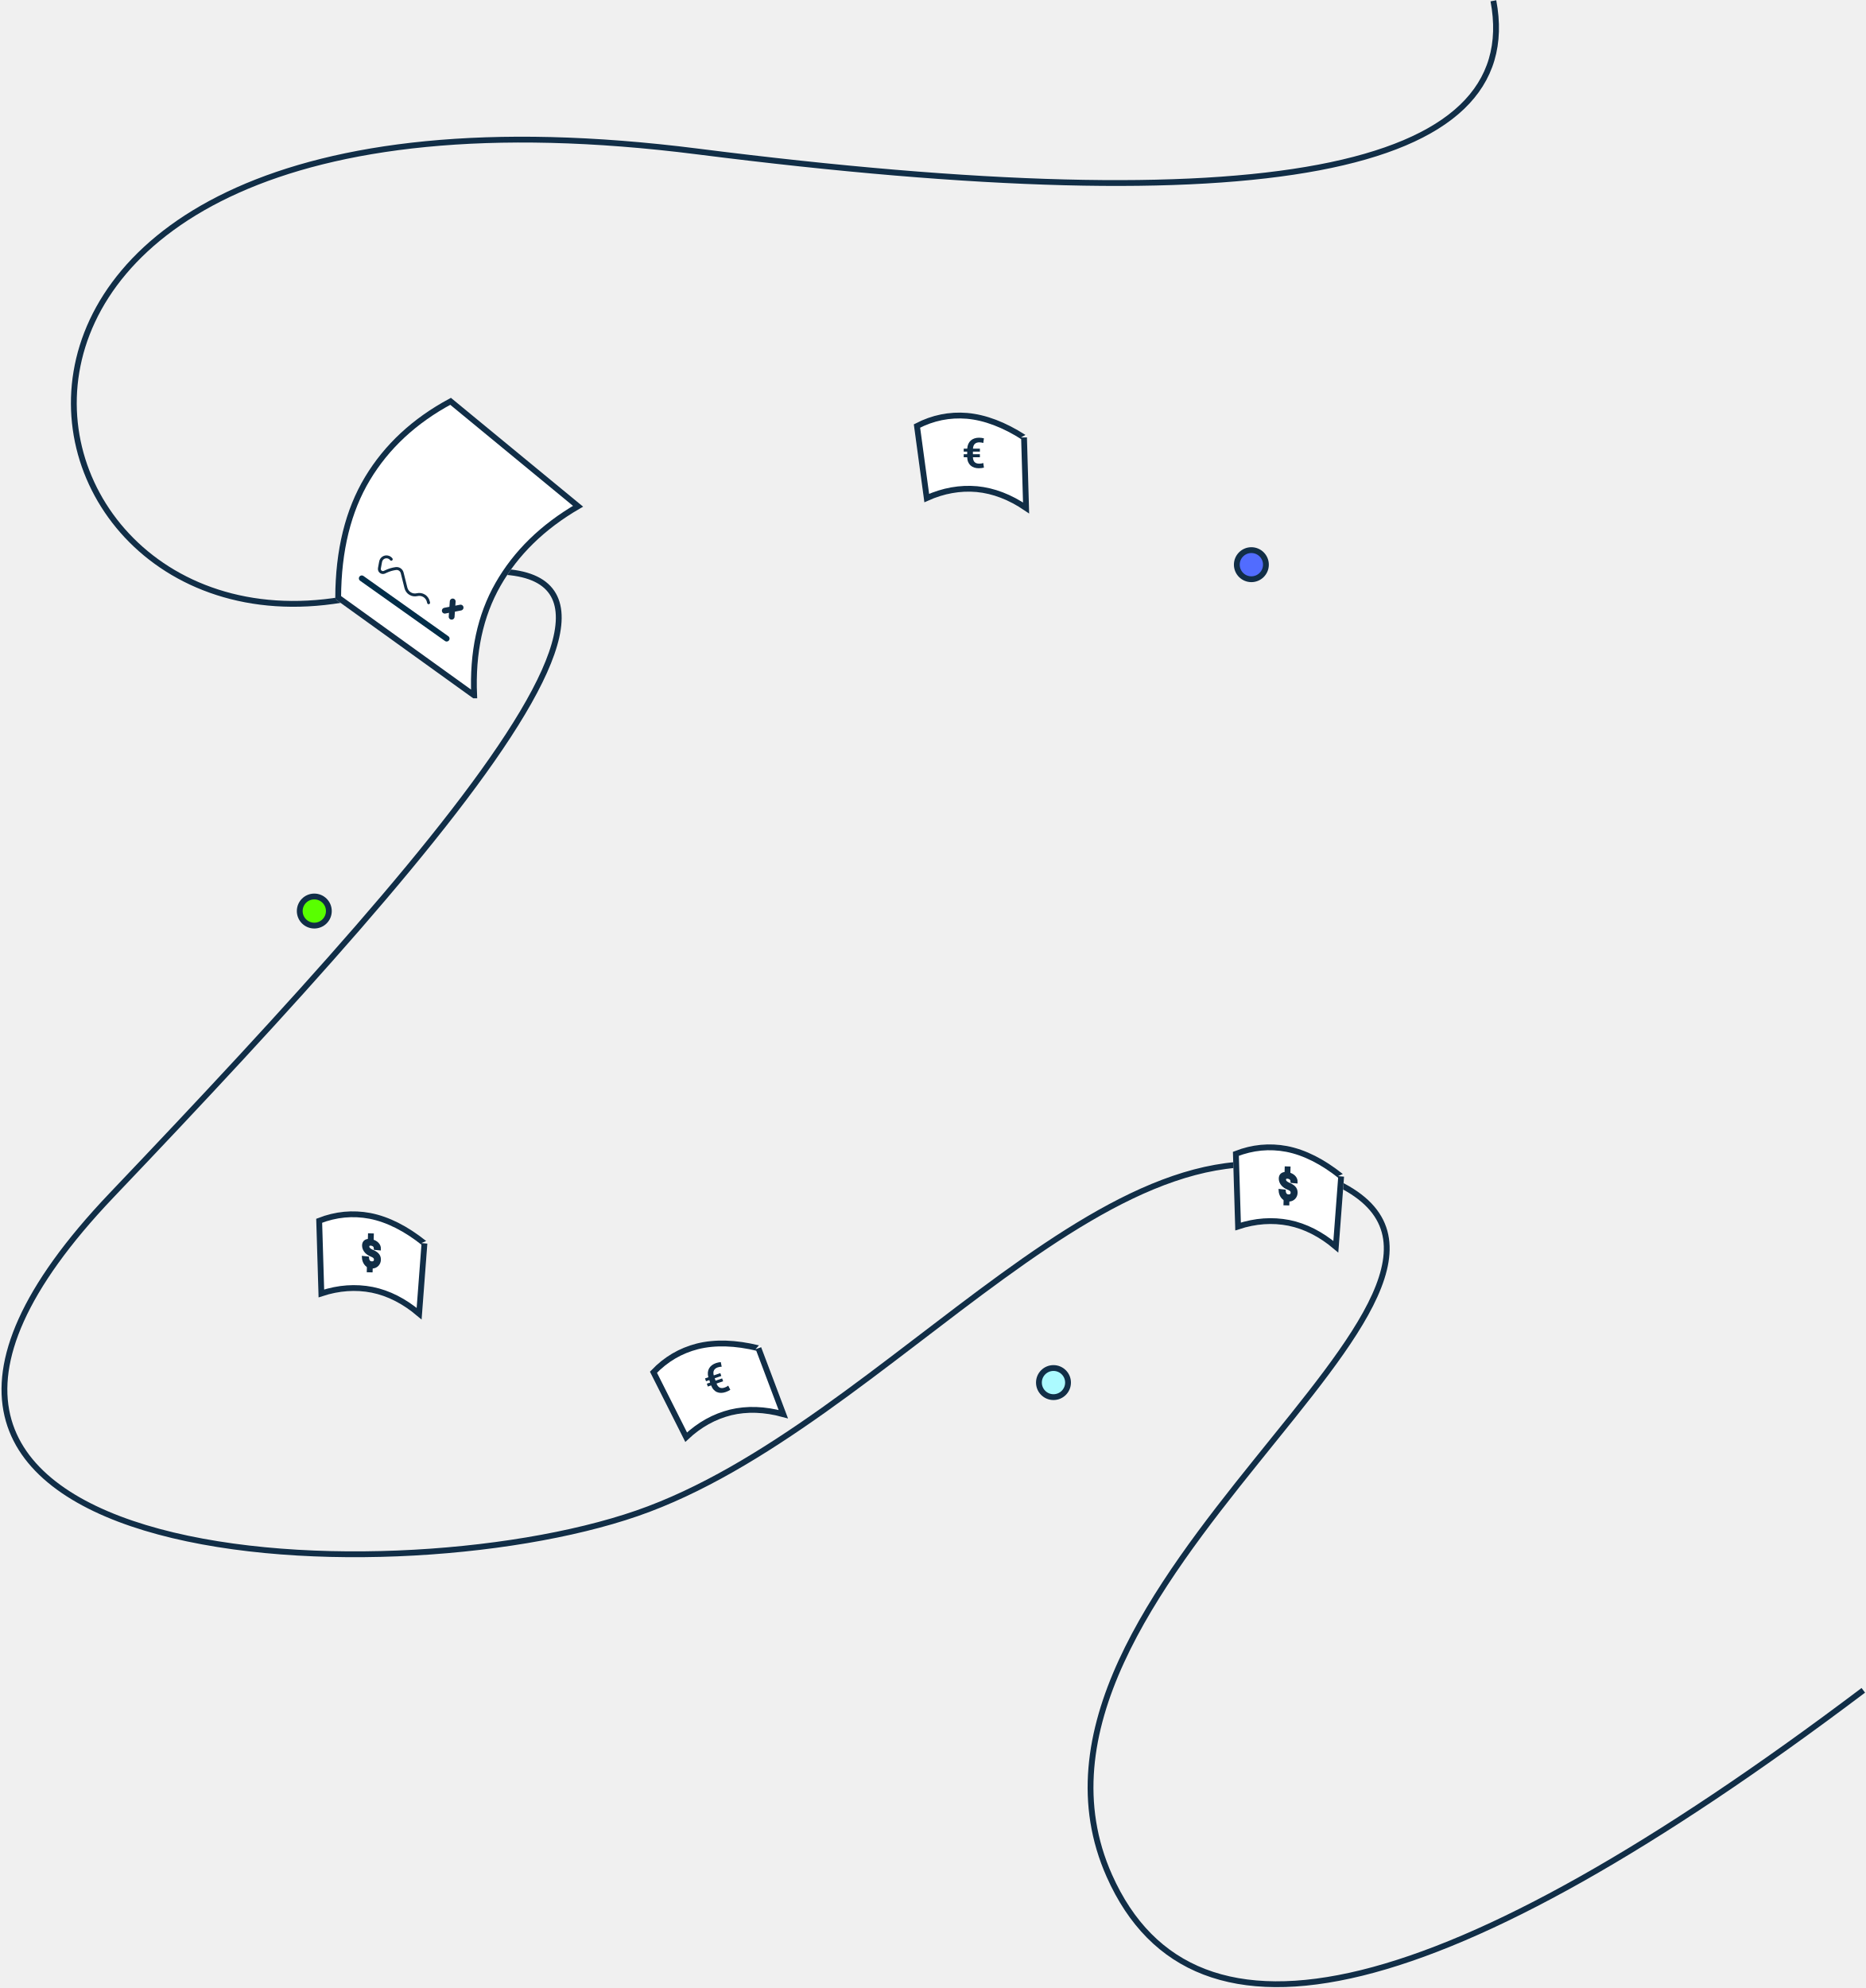
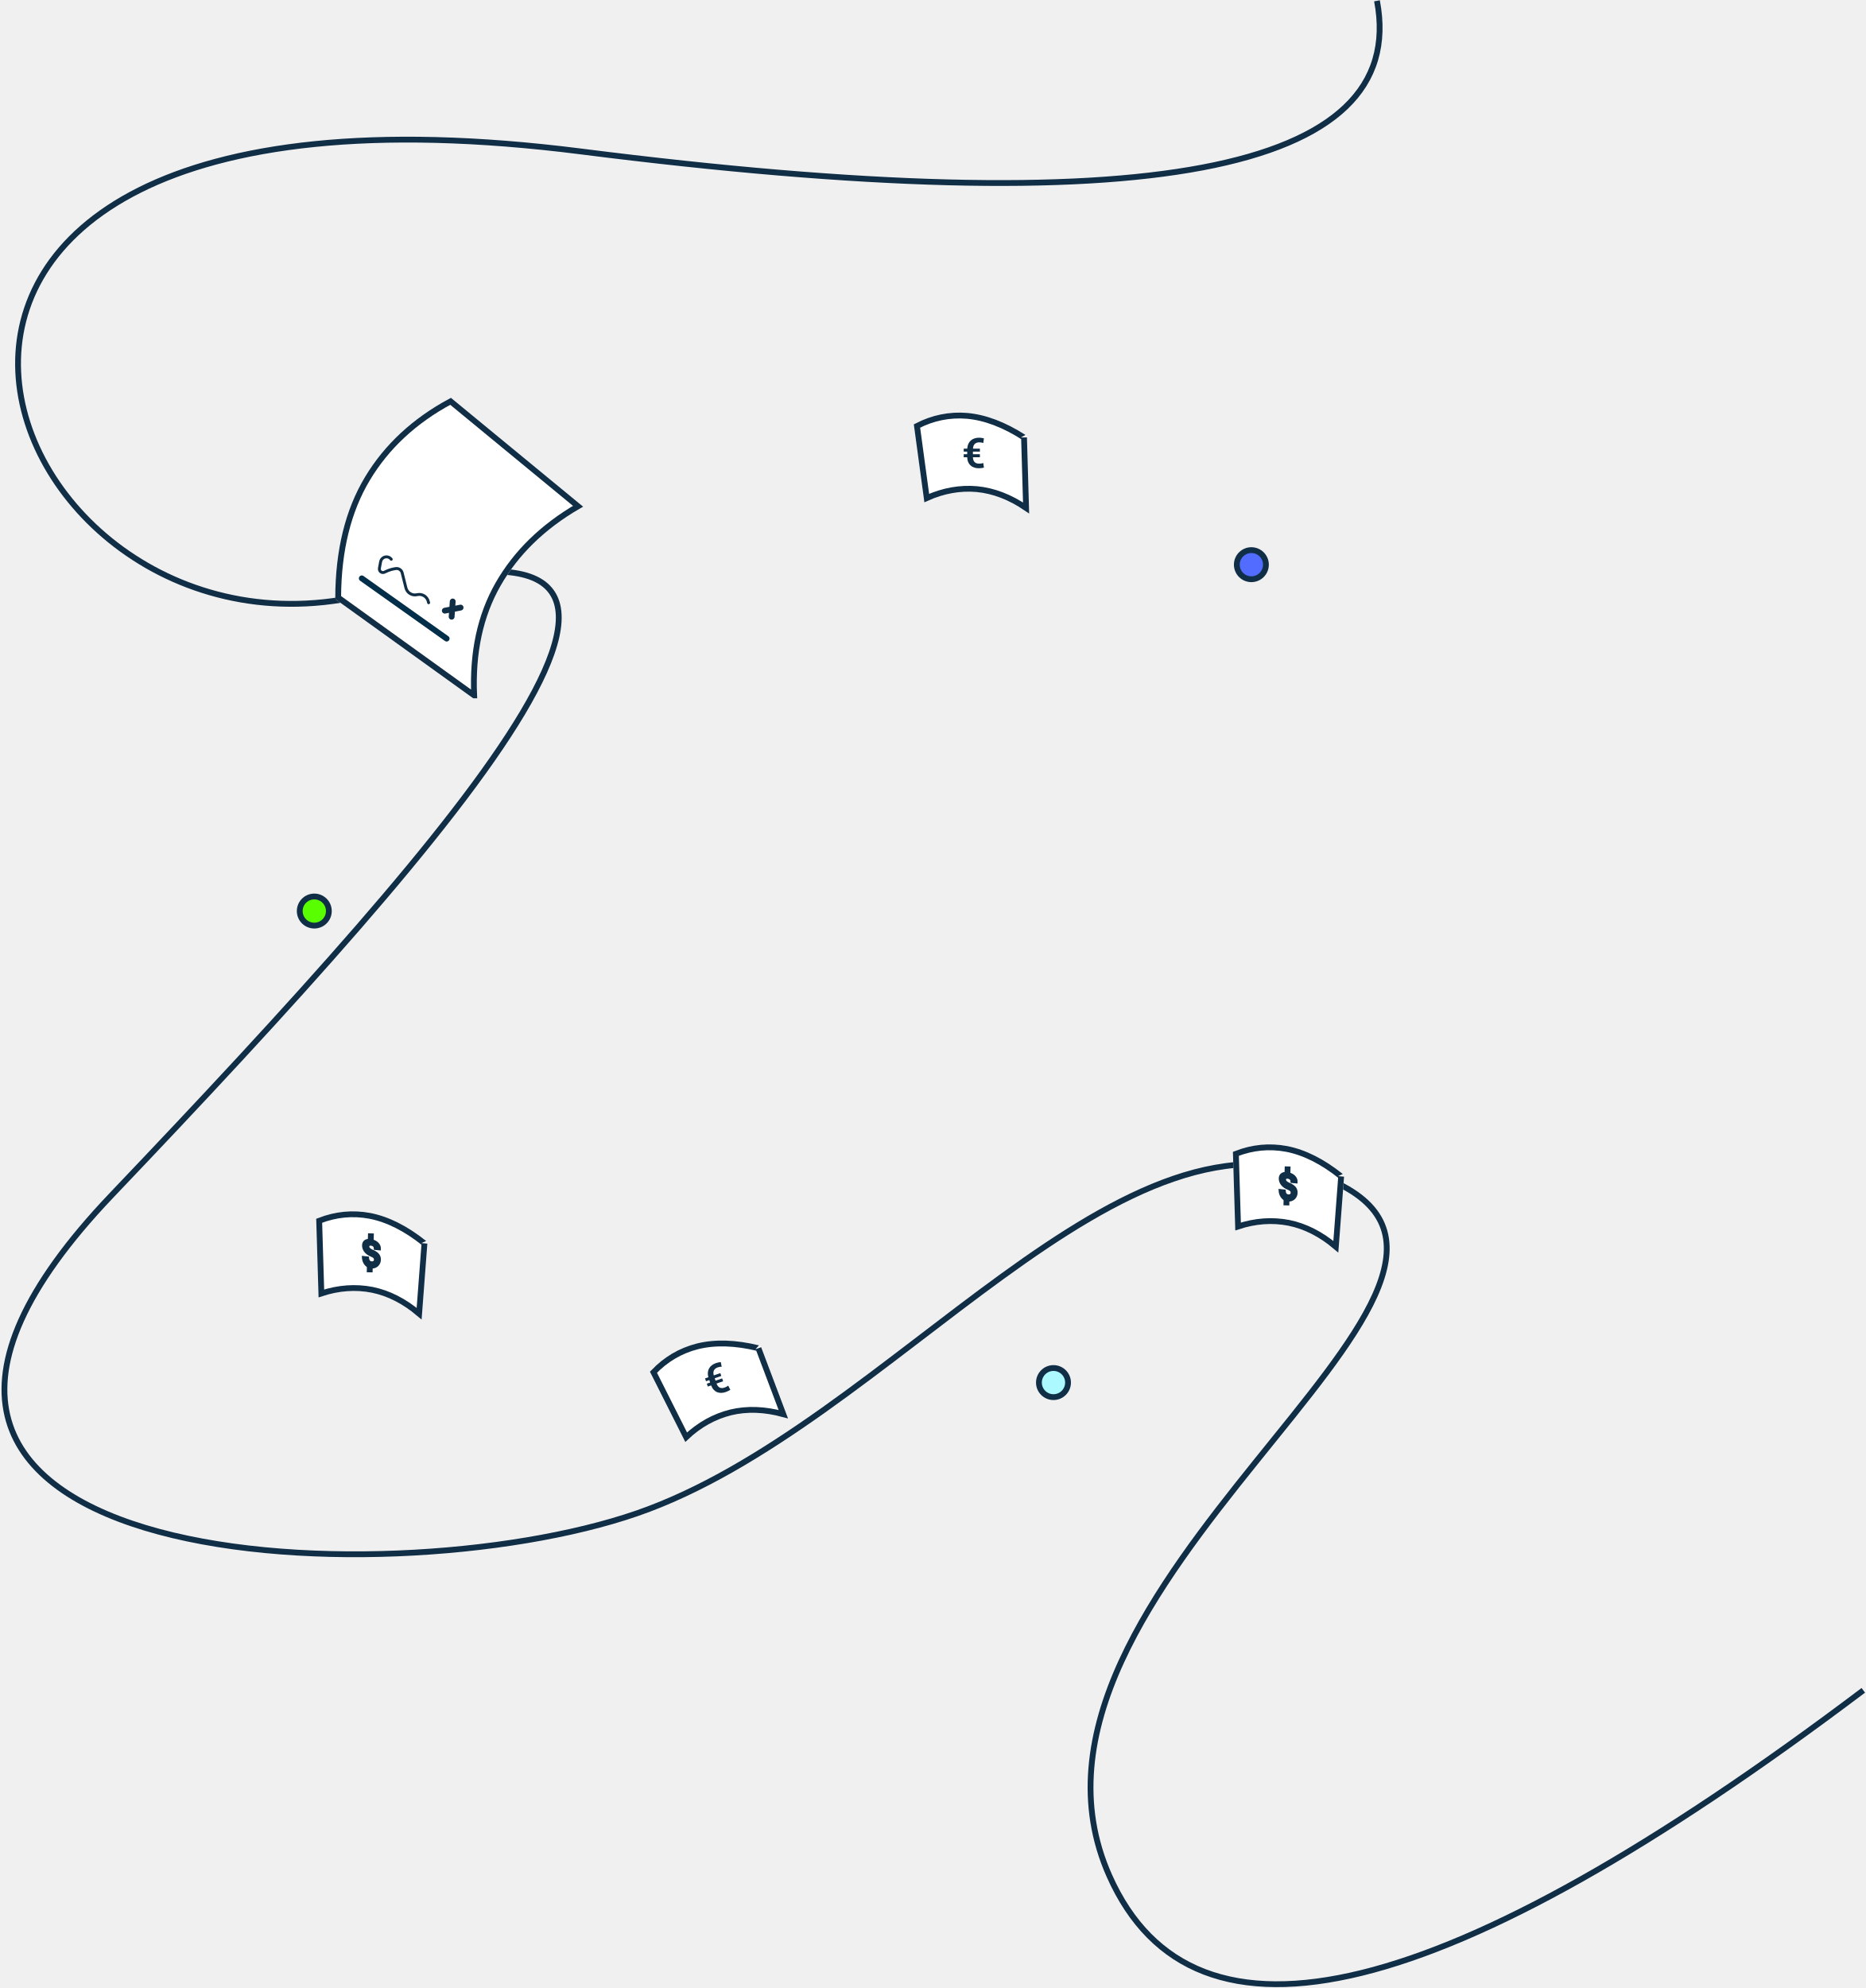
<svg xmlns="http://www.w3.org/2000/svg" xmlns:xlink="http://www.w3.org/1999/xlink" width="641px" height="683px" viewBox="0 0 641 683" version="1.1">
  <defs>
    <path d="M3.864,39.101 L47.662,3.051 L47.662,3.051 C47.975,2.793 48.413,2.75 48.771,2.942 C61.353,9.705 70.999,18.666 77.709,29.823 C84.453,41.038 87.86,54.842 87.93,71.236 L87.93,71.236 C87.931,71.559 87.776,71.863 87.514,72.052 L40.786,105.662 L40.786,105.662 C40.338,105.985 39.713,105.883 39.391,105.435 C39.26,105.252 39.194,105.031 39.203,104.807 C39.838,90.287 37.15,77.758 31.14,67.219 C25.056,56.549 16.008,47.722 3.997,40.737 L3.997,40.737 C3.519,40.46 3.358,39.848 3.635,39.37 C3.695,39.268 3.772,39.176 3.864,39.101 Z" id="path-1" />
    <path d="M10.823,23.638 L29.214,6.653 C29.505,6.368 29.926,6.298 30.274,6.476 C35.916,9.419 40.314,13.591 43.468,18.982 C46.659,24.532 48.42,31.465 48.751,39.707 C48.765,40.055 48.628,40.378 48.384,40.573 L27.305,56.268 C27.501,48.938 26.087,42.559 23.065,37.218 C20.252,32.33 16.228,28.316 10.992,25.194 C10.533,24.924 10.368,24.339 10.623,23.883 C10.675,23.791 10.743,23.708 10.823,23.638 Z" id="path-2" />
    <path d="M10.823,23.638 L29.214,6.653 C29.505,6.368 29.926,6.298 30.274,6.476 C35.916,9.419 40.314,13.591 43.468,18.982 C46.659,24.532 48.42,31.465 48.751,39.707 C48.765,40.055 48.628,40.378 48.384,40.573 L27.305,56.268 C27.501,48.938 26.087,42.559 23.065,37.218 C20.252,32.33 16.228,28.316 10.992,25.194 C10.533,24.924 10.368,24.339 10.623,23.883 C10.675,23.791 10.743,23.708 10.823,23.638 Z" id="path-3" />
    <path d="M10.823,23.638 L29.214,6.653 C29.505,6.368 29.926,6.298 30.274,6.476 C35.916,9.419 40.314,13.591 43.468,18.982 C46.659,24.532 48.42,31.465 48.751,39.707 C48.765,40.055 48.628,40.378 48.384,40.573 L27.305,56.268 C27.501,48.938 26.087,42.559 23.065,37.218 C20.252,32.33 16.228,28.316 10.992,25.194 C10.533,24.924 10.368,24.339 10.623,23.883 C10.675,23.791 10.743,23.708 10.823,23.638 Z" id="path-4" />
    <path d="M10.823,23.638 L29.214,6.653 C29.505,6.368 29.926,6.298 30.274,6.476 C35.916,9.419 40.314,13.591 43.468,18.982 C46.659,24.532 48.42,31.465 48.751,39.707 C48.765,40.055 48.628,40.378 48.384,40.573 L27.305,56.268 C27.501,48.938 26.087,42.559 23.065,37.218 C20.252,32.33 16.228,28.316 10.992,25.194 C10.533,24.924 10.368,24.339 10.623,23.883 C10.675,23.791 10.743,23.708 10.823,23.638 Z" id="path-5" />
  </defs>
-   <g id="illustrations" stroke="none" stroke-width="1" fill="none" fill-rule="evenodd">
+   <g id="assets" stroke="none" stroke-width="1" fill="none" fill-rule="evenodd">
    <g id="hero-illustration">
-       <g id="container" transform="translate(-2, -9)">
-         <path d="M646.459,584.178 C504.91,694.858 418.939,717.608 388.544,652.43 C342.952,554.662 537.302,447.832 462.923,413.252 C388.544,378.671 311.026,498.936 224.084,530.722 C137.141,562.509 -78.688,555.407 41.627,424.64 C161.942,293.873 260.991,176.432 129.241,215.753 C-2.51,255.074 -53.835,30.791 236.851,62.576 C430.642,83.767 521.437,64.918 509.235,6.031" id="Path-34" stroke="#112E47" stroke-width="2" transform="translate(326.2262, 347.3484) rotate(1) translate(-326.2262, -347.3484) " />
-         <g id="paper-signed" transform="translate(159.6897, 197.576) rotate(4) translate(-159.6897, -197.576) translate(113.6897, 143.076)">
+       <g id="container" transform="translate(-4, -8)">
+         <path d="M648.453,583.165 C506.904,693.845 420.933,716.595 390.538,651.417 C344.946,553.649 539.296,446.819 464.917,412.239 C390.538,377.658 313.02,497.923 226.078,529.709 C139.135,561.496 -76.694,554.394 43.621,423.627 C163.936,292.86 262.985,175.419 131.235,214.74 C-0.516,254.061 -91.835,30.476 198.851,62.262 C392.642,83.452 483.437,64.603 471.235,5.717" id="Path-34" stroke="#112E47" stroke-width="2" transform="translate(327.4794, 346.6845) rotate(1) translate(-327.4794, -346.6845) " />
+         <g id="paper-signed" transform="translate(161.6897, 196.576) rotate(4) translate(-161.6897, -196.576) translate(115.6897, 142.076)">
          <g id="paper" transform="translate(45.71473, 54.33675) scale(-1, 1) rotate(4) translate(-45.71473, -54.33675) ">
            <use fill="#FFFFFF" fill-rule="evenodd" xlink:href="#path-1" />
            <path stroke="#112E47" stroke-width="2" d="M4.5,39.873 L4.5,39.873 L4.5,39.873 C16.658,46.944 25.834,55.896 32.009,66.724 C38.117,77.435 40.845,90.151 40.202,104.851 L40.202,104.851 L40.203,104.851 L86.93,71.24 L86.93,71.24 C86.861,55.017 83.497,41.389 76.852,30.339 C70.237,19.339 60.725,10.503 48.297,3.823 L4.5,39.873 Z" />
          </g>
          <path d="M13.417,66.93 L43.951,85.541" id="underline" stroke="#032E49" stroke-width="2" stroke-linecap="round" />
          <g id="x" transform="translate(42.16667, 72.66667)" stroke="#112E47" stroke-width="2" stroke-linecap="round">
            <path d="M0.479,3.346 L5.818,1.912" id="x-line-02" />
            <path d="M2.969,0 L2.969,5.259" id="x-line" />
          </g>
          <path d="M17.061,61.995 L17.52,61.908 L17.52,61.908 C19.239,61.582 20.9,62.699 21.248,64.413 L21.248,64.413 L21.248,64.413 C21.595,66.126 23.258,67.238 24.973,66.905 L30.209,65.888 L30.209,65.888 C31.194,65.696 32.165,66.276 32.464,67.234 L32.464,67.234 L32.464,67.234 C32.811,68.349 32.988,69.511 32.988,70.679 L32.988,71.312 L32.988,71.312 C32.988,71.993 33.54,72.545 34.222,72.545 C34.478,72.545 34.729,72.465 34.938,72.315 L36.805,70.983 L36.805,70.983 C37.725,70.326 37.939,69.048 37.282,68.128 C36.983,67.708 36.535,67.417 36.03,67.313" id="signature" stroke="#112E47" stroke-linecap="round" transform="translate(27.36222, 67.19804) scale(-1, 1) rotate(299) translate(-27.36222, -67.19804) " />
        </g>
-         <g id="money-dollar-02" transform="translate(129.5, 444.5) rotate(-18) translate(-129.5, -444.5) translate(100, 413)">
+         <g id="money-dollar-02" transform="translate(131.5, 443.5) rotate(-18) translate(-131.5, -443.5) translate(102, 412)">
          <g id="paper-02-copy" transform="translate(29.62743, 31.32311) rotate(-31) translate(-29.62743, -31.32311) ">
            <use fill="#FFFFFF" fill-rule="evenodd" xlink:href="#path-2" />
            <path stroke="#112E47" stroke-width="2" d="M11.481,24.391 L11.48,24.392 C11.48,24.392 11.481,24.391 11.481,24.391 Z M11.528,24.349 C16.891,27.552 21.033,31.682 23.936,36.725 C26.765,41.726 28.226,47.597 28.319,54.267 L47.758,39.793 C47.748,39.8 47.753,39.785 47.752,39.747 C47.426,31.646 45.701,24.873 42.605,19.487 C39.556,14.276 35.316,10.248 29.881,7.399 L11.528,24.349 Z" />
          </g>
          <path d="M31.779,29.333 C31.825,29.181 31.846,29.032 31.842,28.886 C31.838,28.739 31.802,28.591 31.732,28.44 C31.662,28.288 31.557,28.133 31.418,27.974 C31.278,27.813 31.095,27.641 30.869,27.455 C30.595,27.223 30.342,26.965 30.11,26.682 C29.878,26.393 29.689,26.082 29.541,25.75 C29.394,25.415 29.299,25.062 29.258,24.693 C29.216,24.322 29.251,23.943 29.362,23.558 C29.469,23.189 29.629,22.896 29.842,22.679 C30.055,22.466 30.302,22.33 30.586,22.27 C30.869,22.213 31.178,22.228 31.512,22.314 C31.847,22.399 32.191,22.548 32.544,22.76 C32.909,22.974 33.224,23.221 33.489,23.5 C33.753,23.773 33.96,24.061 34.108,24.367 C34.257,24.668 34.344,24.979 34.371,25.303 C34.397,25.626 34.353,25.949 34.238,26.275 L32.92,25.709 C32.971,25.533 32.995,25.362 32.994,25.195 C32.992,25.027 32.959,24.868 32.896,24.717 C32.832,24.565 32.737,24.422 32.611,24.288 C32.484,24.153 32.323,24.033 32.127,23.927 C31.948,23.828 31.78,23.764 31.625,23.735 C31.47,23.706 31.33,23.709 31.205,23.746 C31.08,23.783 30.973,23.851 30.885,23.95 C30.796,24.049 30.729,24.174 30.683,24.323 C30.635,24.481 30.625,24.642 30.652,24.805 C30.679,24.967 30.74,25.132 30.834,25.298 C30.928,25.463 31.051,25.632 31.204,25.802 C31.356,25.971 31.533,26.142 31.736,26.315 C32.023,26.565 32.276,26.822 32.496,27.087 C32.717,27.346 32.89,27.615 33.017,27.894 C33.144,28.17 33.219,28.458 33.24,28.76 C33.262,29.061 33.22,29.377 33.115,29.71 C33.003,30.069 32.842,30.376 32.631,30.631 C32.421,30.89 32.177,31.098 31.898,31.252 C31.62,31.409 31.315,31.507 30.983,31.545 C30.65,31.581 30.306,31.554 29.95,31.459 C29.729,31.398 29.516,31.308 29.311,31.188 C29.106,31.066 28.918,30.915 28.748,30.734 C28.578,30.55 28.429,30.339 28.301,30.101 C28.174,29.861 28.077,29.598 28.011,29.313 C27.945,29.027 27.914,28.719 27.919,28.392 C27.924,28.064 27.973,27.722 28.067,27.367 L29.394,27.964 C29.324,28.247 29.295,28.502 29.307,28.73 C29.319,28.958 29.368,29.159 29.454,29.332 C29.539,29.505 29.657,29.65 29.809,29.768 C29.962,29.885 30.139,29.976 30.341,30.041 C30.52,30.098 30.687,30.121 30.842,30.11 C30.997,30.1 31.135,30.062 31.259,29.998 C31.382,29.934 31.488,29.846 31.577,29.732 C31.666,29.619 31.734,29.486 31.779,29.333 Z" id="S" stroke="#112E47" fill="#112E47" />
          <g id="moneysuff" transform="translate(27.59677, 20.04546)" stroke="#112E47" stroke-width="2">
            <path d="M4.758,2.349 L5.502,0.262" id="Path-19" />
            <path d="M0.952,12.849 L1.695,10.762" id="Path-19-Copy" />
          </g>
        </g>
-         <g id="money-dollar" transform="translate(444.5, 421.5) rotate(-18) translate(-444.5, -421.5) translate(415, 390)">
+         <g id="money-dollar" transform="translate(446.5, 420.5) rotate(-18) translate(-446.5, -420.5) translate(417, 389)">
          <g id="paper-02-copy" transform="translate(29.62743, 31.32311) rotate(-31) translate(-29.62743, -31.32311) ">
            <use fill="#FFFFFF" fill-rule="evenodd" xlink:href="#path-3" />
            <path stroke="#112E47" stroke-width="2" d="M11.528,24.349 C16.891,27.552 21.033,31.682 23.936,36.725 C26.765,41.726 28.226,47.597 28.319,54.267 L47.758,39.793 C47.748,39.8 47.753,39.785 47.752,39.747 C47.426,31.646 45.701,24.873 42.605,19.487 C39.556,14.276 35.316,10.248 29.881,7.399 L11.528,24.349 Z" />
          </g>
          <path d="M31.779,29.333 C31.825,29.181 31.846,29.032 31.842,28.886 C31.838,28.739 31.802,28.591 31.732,28.44 C31.662,28.288 31.557,28.133 31.418,27.974 C31.278,27.813 31.095,27.641 30.869,27.455 C30.595,27.223 30.342,26.965 30.11,26.682 C29.878,26.393 29.689,26.082 29.541,25.75 C29.394,25.415 29.299,25.062 29.258,24.693 C29.216,24.322 29.251,23.943 29.362,23.558 C29.469,23.189 29.629,22.896 29.842,22.679 C30.055,22.466 30.302,22.33 30.586,22.27 C30.869,22.213 31.178,22.228 31.512,22.314 C31.847,22.399 32.191,22.548 32.544,22.76 C32.909,22.974 33.224,23.221 33.489,23.5 C33.753,23.773 33.96,24.061 34.108,24.367 C34.257,24.668 34.344,24.979 34.371,25.303 C34.397,25.626 34.353,25.949 34.238,26.275 L32.92,25.709 C32.971,25.533 32.995,25.362 32.994,25.195 C32.992,25.027 32.959,24.868 32.896,24.717 C32.832,24.565 32.737,24.422 32.611,24.288 C32.484,24.153 32.323,24.033 32.127,23.927 C31.948,23.828 31.78,23.764 31.625,23.735 C31.47,23.706 31.33,23.709 31.205,23.746 C31.08,23.783 30.973,23.851 30.885,23.95 C30.796,24.049 30.729,24.174 30.683,24.323 C30.635,24.481 30.625,24.642 30.652,24.805 C30.679,24.967 30.74,25.132 30.834,25.298 C30.928,25.463 31.051,25.632 31.204,25.802 C31.356,25.971 31.533,26.142 31.736,26.315 C32.023,26.565 32.276,26.822 32.496,27.087 C32.717,27.346 32.89,27.615 33.017,27.894 C33.144,28.17 33.219,28.458 33.24,28.76 C33.262,29.061 33.22,29.377 33.115,29.71 C33.003,30.069 32.842,30.376 32.631,30.631 C32.421,30.89 32.177,31.098 31.898,31.252 C31.62,31.409 31.315,31.507 30.983,31.545 C30.65,31.581 30.306,31.554 29.95,31.459 C29.729,31.398 29.516,31.308 29.311,31.188 C29.106,31.066 28.918,30.915 28.748,30.734 C28.578,30.55 28.429,30.339 28.301,30.101 C28.174,29.861 28.077,29.598 28.011,29.313 C27.945,29.027 27.914,28.719 27.919,28.392 C27.924,28.064 27.973,27.722 28.067,27.367 L29.394,27.964 C29.324,28.247 29.295,28.502 29.307,28.73 C29.319,28.958 29.368,29.159 29.454,29.332 C29.539,29.505 29.657,29.65 29.809,29.768 C29.962,29.885 30.139,29.976 30.341,30.041 C30.52,30.098 30.687,30.121 30.842,30.11 C30.997,30.1 31.135,30.062 31.259,29.998 C31.382,29.934 31.488,29.846 31.577,29.732 C31.666,29.619 31.734,29.486 31.779,29.333 Z" id="S" stroke="#112E47" fill="#112E47" />
          <g id="moneysuff" transform="translate(27.59677, 20.04546)" stroke="#112E47" stroke-width="2">
            <path d="M4.758,2.349 L5.502,0.262" id="Path-19" />
            <path d="M0.952,12.849 L1.695,10.762" id="Path-19-Copy" />
          </g>
        </g>
-         <g id="money-euro-02" transform="translate(336.5, 169.5) rotate(336) translate(-336.5, -169.5) translate(307, 138)">
+         <g id="money-euro-02" transform="translate(338.5, 168.5) rotate(336) translate(-338.5, -168.5) translate(309, 137)">
          <g id="paper-02-copy" transform="translate(29.62743, 31.32311) rotate(-31) translate(-29.62743, -31.32311) ">
            <use fill="#FFFFFF" fill-rule="evenodd" xlink:href="#path-4" />
            <path stroke="#112E47" stroke-width="2" d="M11.528,24.349 C16.891,27.552 21.033,31.682 23.936,36.725 C26.765,41.726 28.226,47.597 28.319,54.267 L47.758,39.793 C47.748,39.8 47.753,39.785 47.752,39.747 C47.426,31.646 45.701,24.873 42.605,19.487 C39.556,14.276 35.316,10.248 29.881,7.399 L11.528,24.349 Z" />
          </g>
          <path d="M33.687,28.559 L31.288,28.559 C31.302,28.965 31.364,29.31 31.473,29.593 C31.583,29.876 31.732,30.104 31.921,30.278 C32.11,30.451 32.335,30.576 32.596,30.653 C32.857,30.73 33.149,30.769 33.47,30.769 C33.718,30.769 33.957,30.751 34.187,30.716 C34.418,30.681 34.639,30.624 34.848,30.544 L35.072,32.137 C34.797,32.202 34.51,32.254 34.212,32.291 C33.913,32.329 33.61,32.347 33.303,32.347 C32.734,32.347 32.21,32.268 31.732,32.109 C31.254,31.95 30.839,31.712 30.487,31.397 C30.135,31.081 29.858,30.686 29.655,30.211 C29.452,29.736 29.341,29.185 29.322,28.559 L28.126,28.559 L28.126,27.52 L29.322,27.52 L29.322,26.636 L28.126,26.636 L28.126,25.605 L29.336,25.605 C29.374,24.987 29.5,24.445 29.714,23.977 C29.929,23.509 30.214,23.117 30.571,22.802 C30.928,22.486 31.347,22.248 31.83,22.089 C32.313,21.93 32.841,21.851 33.414,21.851 C33.699,21.851 33.978,21.871 34.25,21.911 C34.523,21.95 34.797,22.003 35.072,22.068 L34.848,23.668 C34.648,23.603 34.431,23.549 34.198,23.507 C33.965,23.465 33.732,23.444 33.498,23.444 C32.855,23.444 32.342,23.614 31.96,23.956 C31.577,24.297 31.358,24.847 31.302,25.605 L33.687,25.605 L33.687,26.636 L31.288,26.636 L31.288,27.52 L33.687,27.52 L33.687,28.559 Z" id="€" fill="#112E47" transform="translate(31.5993, 27.09913) rotate(24) translate(-31.5993, -27.09913) " />
        </g>
-         <g id="money-euro" transform="translate(249.5, 487.5) rotate(317) translate(-249.5, -487.5) translate(220, 456)">
+         <g id="money-euro" transform="translate(251.5, 486.5) rotate(317) translate(-251.5, -486.5) translate(222, 455)">
          <g id="paper-02-copy" transform="translate(29.62743, 31.32311) rotate(-31) translate(-29.62743, -31.32311) ">
            <use fill="#FFFFFF" fill-rule="evenodd" xlink:href="#path-5" />
            <path stroke="#112E47" stroke-width="2" d="M11.528,24.349 C16.891,27.552 21.033,31.682 23.936,36.725 C26.765,41.726 28.226,47.597 28.319,54.267 L47.758,39.793 C47.748,39.8 47.753,39.785 47.752,39.747 C47.426,31.646 45.701,24.873 42.605,19.487 C39.556,14.276 35.316,10.248 29.881,7.399 L11.528,24.349 Z" />
          </g>
          <path d="M33.687,28.559 L31.288,28.559 C31.302,28.965 31.364,29.31 31.473,29.593 C31.583,29.876 31.732,30.104 31.921,30.278 C32.11,30.451 32.335,30.576 32.596,30.653 C32.857,30.73 33.149,30.769 33.47,30.769 C33.718,30.769 33.957,30.751 34.187,30.716 C34.418,30.681 34.639,30.624 34.848,30.544 L35.072,32.137 C34.797,32.202 34.51,32.254 34.212,32.291 C33.913,32.329 33.61,32.347 33.303,32.347 C32.734,32.347 32.21,32.268 31.732,32.109 C31.254,31.95 30.839,31.712 30.487,31.397 C30.135,31.081 29.858,30.686 29.655,30.211 C29.452,29.736 29.341,29.185 29.322,28.559 L28.126,28.559 L28.126,27.52 L29.322,27.52 L29.322,26.636 L28.126,26.636 L28.126,25.605 L29.336,25.605 C29.374,24.987 29.5,24.445 29.714,23.977 C29.929,23.509 30.214,23.117 30.571,22.802 C30.928,22.486 31.347,22.248 31.83,22.089 C32.313,21.93 32.841,21.851 33.414,21.851 C33.699,21.851 33.978,21.871 34.25,21.911 C34.523,21.95 34.797,22.003 35.072,22.068 L34.848,23.668 C34.648,23.603 34.431,23.549 34.198,23.507 C33.965,23.465 33.732,23.444 33.498,23.444 C32.855,23.444 32.342,23.614 31.96,23.956 C31.577,24.297 31.358,24.847 31.302,25.605 L33.687,25.605 L33.687,26.636 L31.288,26.636 L31.288,27.52 L33.687,27.52 L33.687,28.559 Z" id="€" fill="#112E47" transform="translate(31.5993, 27.09913) rotate(24) translate(-31.5993, -27.09913) " />
        </g>
-         <circle id="spec-03" stroke="#112E47" stroke-width="2" fill="#516CFF" cx="432" cy="203" r="5" />
-         <circle id="spec-02" stroke="#112E47" stroke-width="2" fill="#59FF00" cx="110" cy="322" r="5" />
-         <circle id="spec" stroke="#112E47" stroke-width="2" fill="#ACFAFF" cx="364" cy="484" r="5" />
+         <circle id="spec-03" stroke="#112E47" stroke-width="2" fill="#516CFF" cx="434" cy="202" r="5" />
+         <circle id="spec-02" stroke="#112E47" stroke-width="2" fill="#59FF00" cx="112" cy="321" r="5" />
+         <circle id="spec" stroke="#112E47" stroke-width="2" fill="#ACFAFF" cx="366" cy="483" r="5" />
      </g>
    </g>
  </g>
</svg>
